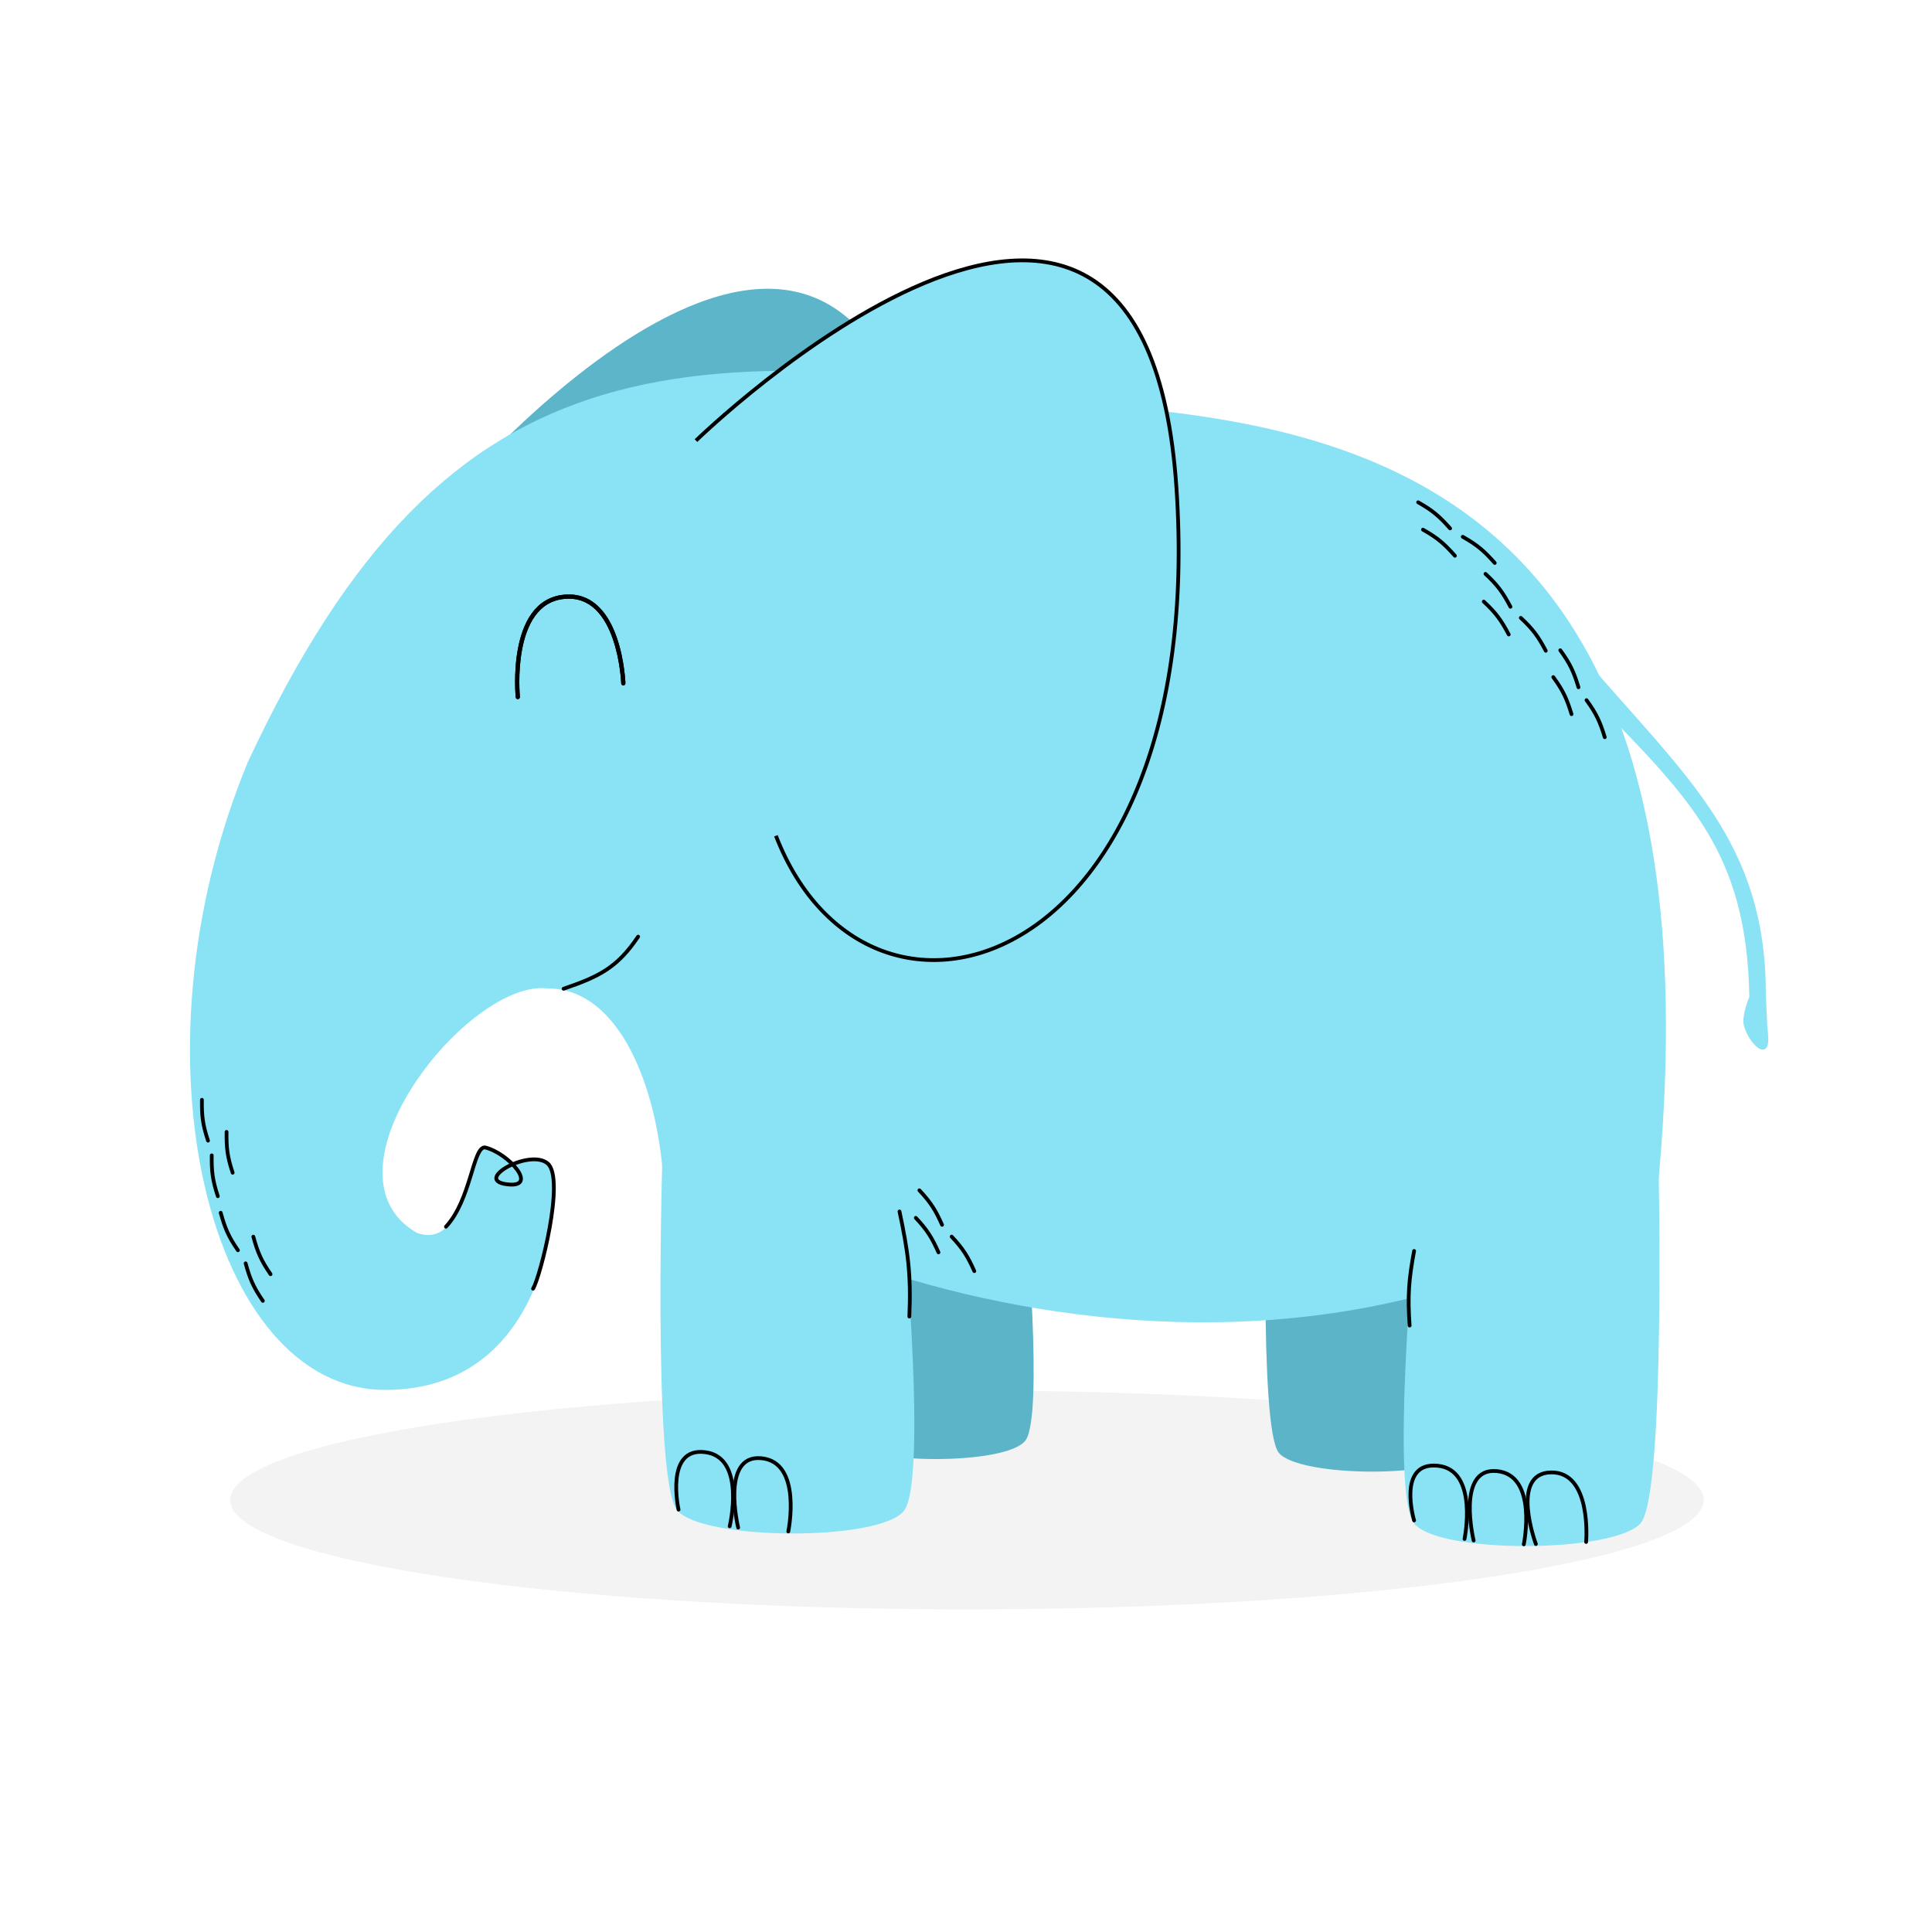
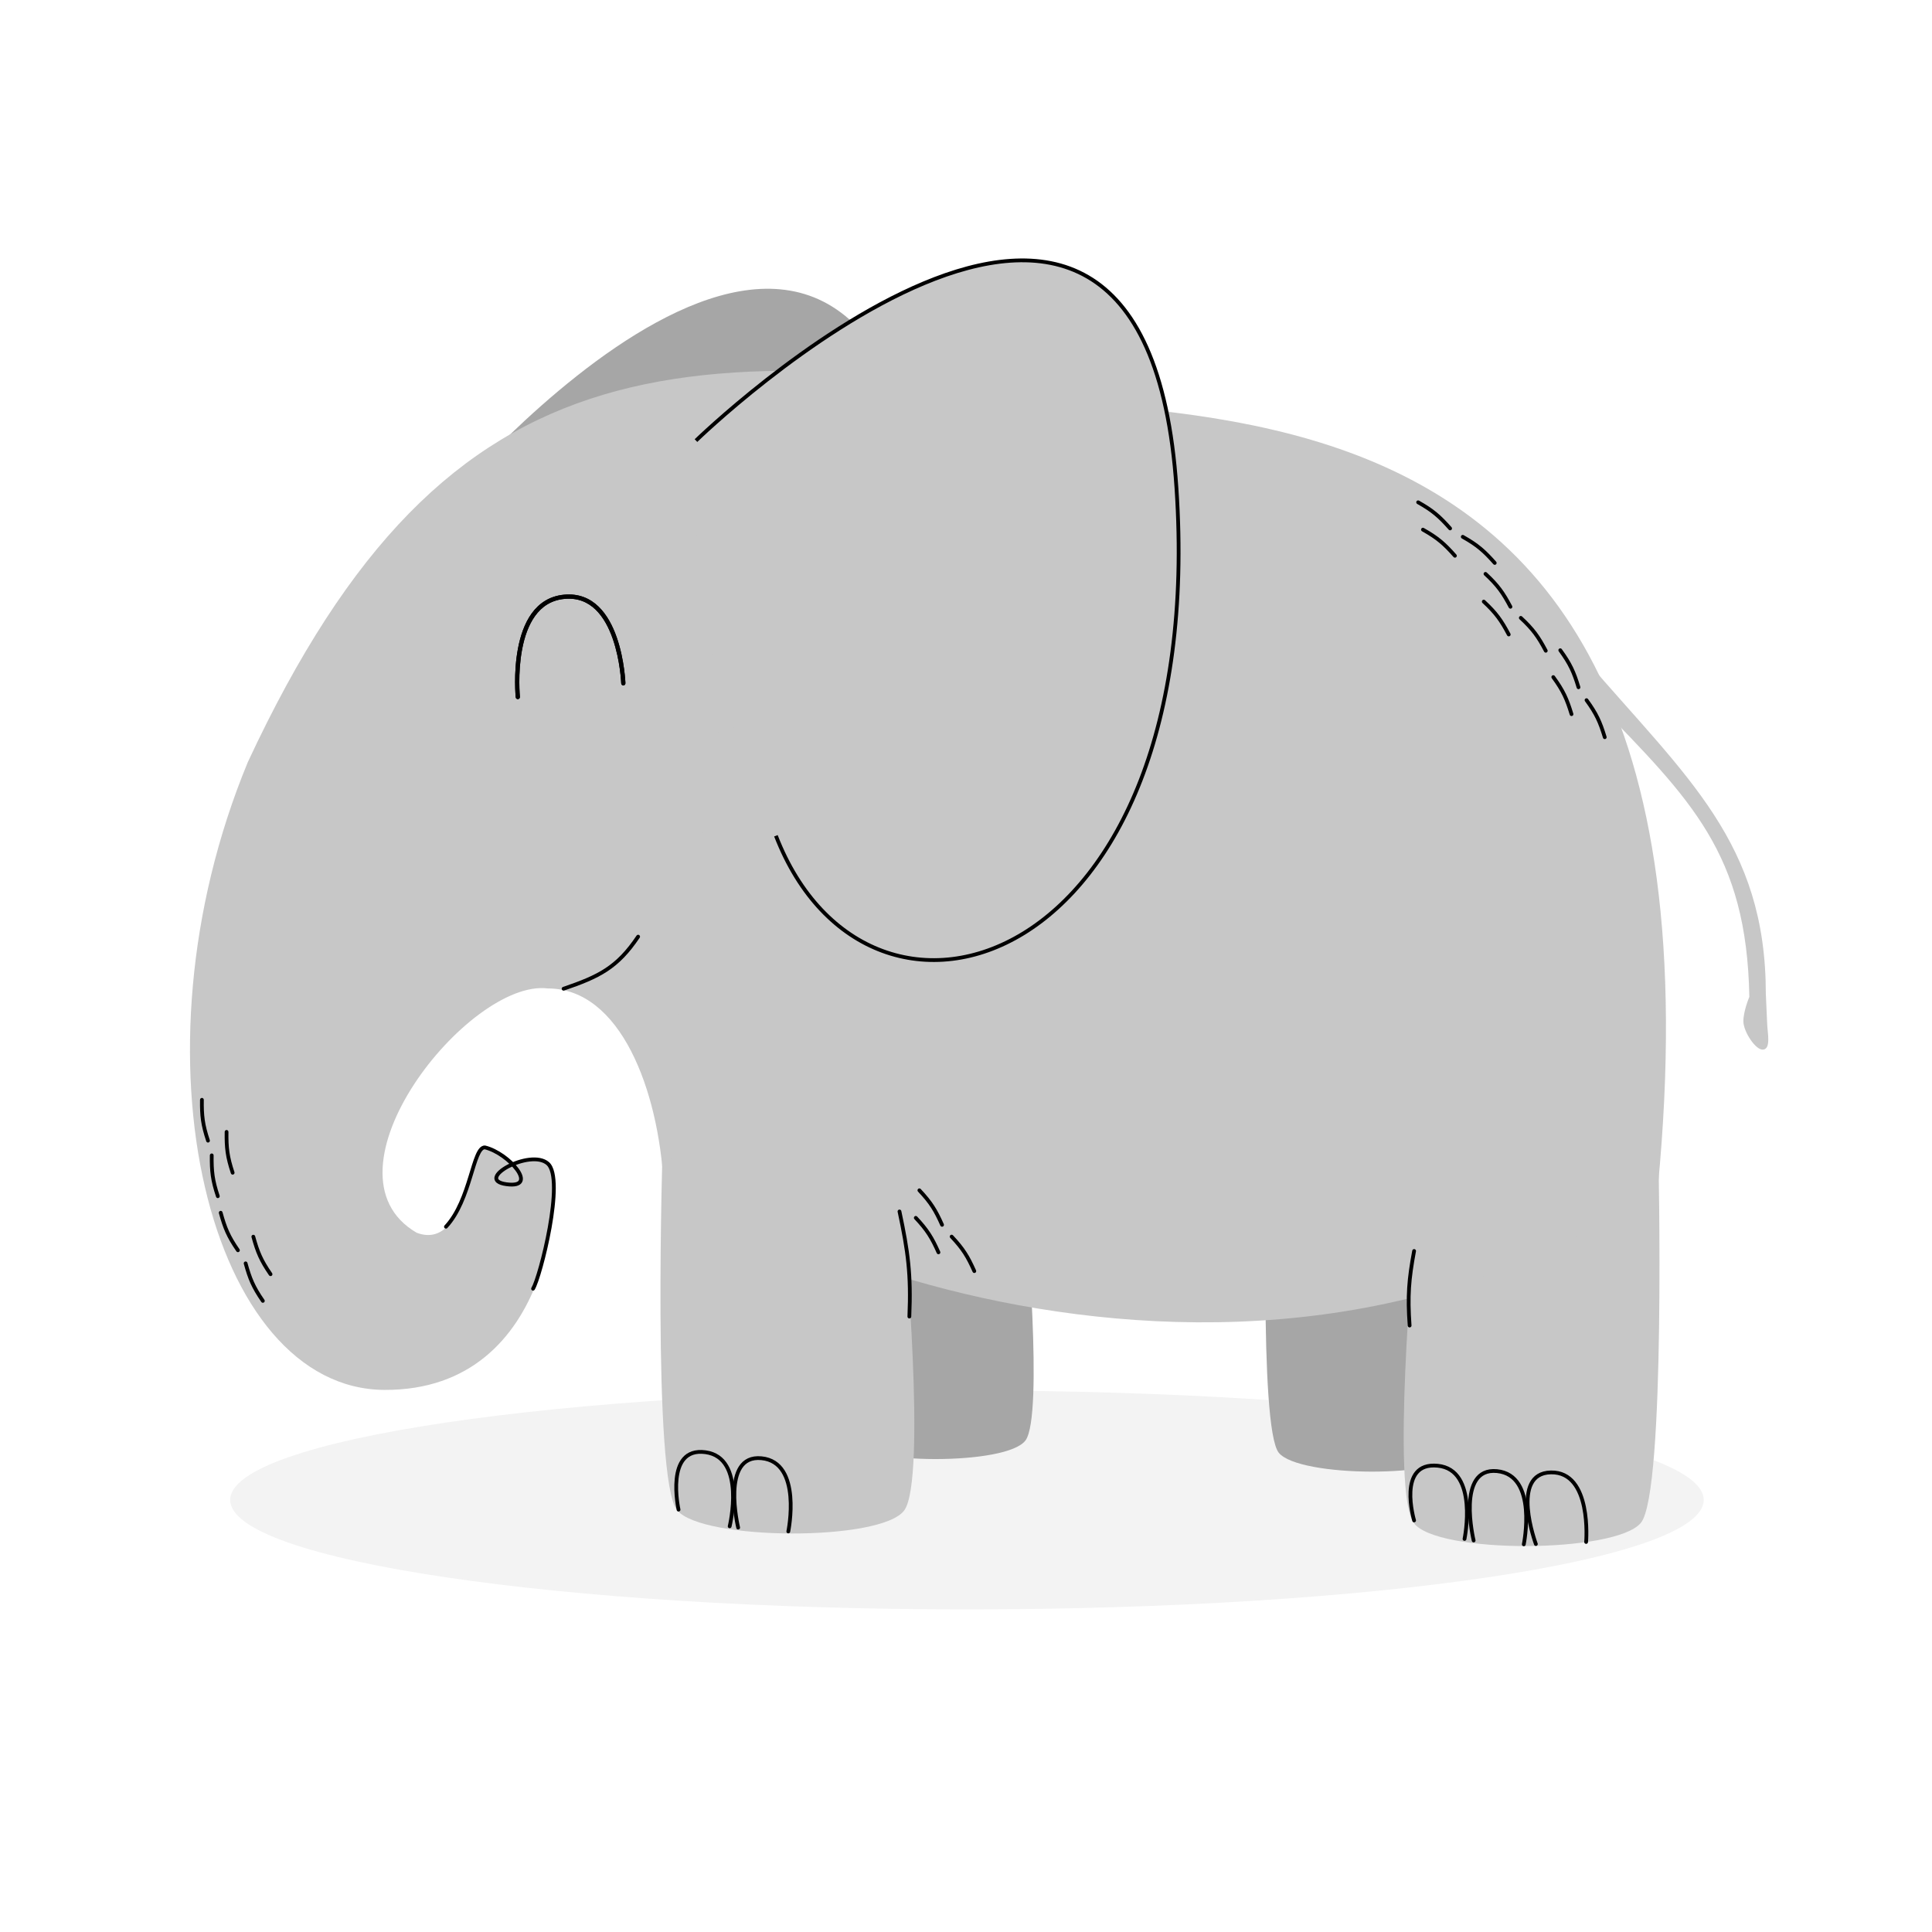
<svg xmlns="http://www.w3.org/2000/svg" width="1024" height="1024" viewBox="0 0 1024 1024" fill="none">
  <path d="M903 795C903 827.033 728.167 853 512.5 853C296.833 853 122 827.033 122 795C122 762.967 296.833 737 512.5 737C728.167 737 903 762.967 903 795Z" fill="black" fill-opacity="0.05" />
-   <path d="M492.142 265.215C448.8 12.229 236.227 266.268 236.227 266.268C242.067 344.125 254.282 388.624 299.874 470.259C362.218 592.075 535.484 518.2 492.142 265.215Z" fill="#5CB5C8" />
-   <path d="M131.35 403.938C238.454 174.02 363.498 176.52 620.222 218.29L351.747 627.667C348.964 577.654 328.898 523.895 290.34 523.895C248.451 518.659 166.311 621.639 220.841 653.372C247.023 663.369 250.355 608.15 257.019 608.15C263.136 608.762 269.341 612.868 273.051 617.175C279.34 614.763 286.922 613.702 290.34 616.719C298.433 623.859 295.577 737.152 203.705 736.675C111.833 736.199 66.135 561.5 131.35 403.938Z" fill="#8AE2F5" />
+   <path d="M492.142 265.215C448.8 12.229 236.227 266.268 236.227 266.268C242.067 344.125 254.282 388.624 299.874 470.259C362.218 592.075 535.484 518.2 492.142 265.215Z" fill="#A6A6A6" />
+   <path d="M131.35 403.938C238.454 174.02 363.498 176.52 620.222 218.29L351.747 627.667C348.964 577.654 328.898 523.895 290.34 523.895C248.451 518.659 166.311 621.639 220.841 653.372C247.023 663.369 250.355 608.15 257.019 608.15C263.136 608.762 269.341 612.868 273.051 617.175C279.34 614.763 286.922 613.702 290.34 616.719C298.433 623.859 295.577 737.152 203.705 736.675C111.833 736.199 66.135 561.5 131.35 403.938Z" fill="#C7C7C7" />
  <path d="M281.676 682.518C281.387 682.989 281.533 683.605 282.004 683.894C282.474 684.184 283.09 684.037 283.38 683.567L281.676 682.518ZM257.019 608.15L257.251 607.177L257.161 607.156L257.069 607.151L257.019 608.15ZM235.623 649.515C235.246 649.918 235.268 650.551 235.672 650.928C236.075 651.305 236.708 651.283 237.085 650.879L235.623 649.515ZM283.38 683.567C283.918 682.691 284.573 681.108 285.281 679.082C286 677.027 286.801 674.436 287.623 671.488C289.266 665.591 291 658.23 292.324 650.804C293.647 643.386 294.567 635.866 294.567 629.664C294.567 626.565 294.338 623.756 293.797 621.437C293.261 619.14 292.39 617.193 291.002 615.969L289.679 617.468C290.609 618.29 291.351 619.757 291.849 621.891C292.342 624.004 292.567 626.645 292.567 629.664C292.567 635.698 291.669 643.087 290.355 650.453C289.043 657.812 287.323 665.111 285.696 670.951C284.882 673.871 284.094 676.419 283.393 678.421C282.683 680.452 282.089 681.847 281.676 682.518L283.38 683.567ZM291.002 615.969C288.362 613.638 284.372 613.181 280.413 613.649C276.411 614.122 272.194 615.566 268.841 617.348C267.162 618.24 265.672 619.231 264.523 620.251C263.396 621.251 262.497 622.367 262.168 623.529C261.998 624.131 261.976 624.763 262.179 625.382C262.381 626 262.781 626.527 263.324 626.96C264.378 627.799 266.05 628.353 268.31 628.658L268.577 626.676C266.434 626.386 265.198 625.895 264.57 625.395C264.273 625.158 264.139 624.941 264.08 624.761C264.021 624.581 264.012 624.361 264.093 624.073C264.267 623.458 264.828 622.655 265.851 621.747C266.851 620.859 268.199 619.954 269.779 619.114C272.943 617.433 276.923 616.075 280.647 615.635C284.415 615.189 287.682 615.707 289.679 617.468L291.002 615.969ZM268.31 628.658C270.572 628.964 272.381 628.943 273.764 628.607C275.161 628.268 276.219 627.578 276.762 626.493C277.294 625.434 277.225 624.213 276.861 623.037C276.495 621.853 275.798 620.596 274.892 619.345C273.077 616.838 270.307 614.195 267.199 611.99C264.093 609.786 260.578 607.97 257.251 607.177L256.787 609.123C259.788 609.837 263.067 611.511 266.042 613.621C269.014 615.73 271.612 618.225 273.272 620.518C274.104 621.666 274.671 622.725 274.95 623.627C275.232 624.538 275.187 625.174 274.975 625.597C274.775 625.995 274.321 626.414 273.293 626.663C272.25 626.917 270.718 626.965 268.577 626.676L268.31 628.658ZM257.069 607.151C255.849 607.09 254.864 607.73 254.089 608.625C253.323 609.509 252.661 610.75 252.051 612.186C250.829 615.059 249.674 619.061 248.335 623.404C245.625 632.197 242.108 642.567 235.623 649.515L237.085 650.879C243.929 643.547 247.552 632.734 250.246 623.993C251.61 619.57 252.722 615.718 253.891 612.969C254.476 611.593 255.04 610.581 255.601 609.934C256.151 609.298 256.593 609.13 256.969 609.149L257.069 607.151Z" fill="black" />
-   <path d="M446.46 763.359C435.709 750.259 440.316 605.77 440.316 605.77L543.601 643.53C543.601 643.53 553.2 749.873 543.601 763.359C534.002 776.844 457.211 776.459 446.46 763.359Z" fill="#5CB4C8" />
-   <path d="M677.805 770.023C667.054 756.923 671.662 612.434 671.662 612.434L774.947 650.194C774.947 650.194 784.545 756.538 774.947 770.023C765.348 783.509 688.556 783.123 677.805 770.023Z" fill="#5CB4C8" />
-   <path d="M358.887 800.462C345.559 784.277 351.271 605.77 351.271 605.77L479.32 652.42C479.32 652.42 491.221 783.801 479.32 800.462C467.42 817.123 372.216 816.647 358.887 800.462Z" fill="#8AE2F5" />
-   <path d="M869.709 807.126C883.037 790.942 878.98 612.115 878.98 612.115L749.276 659.084C749.276 659.084 737.375 790.466 749.276 807.126C761.176 823.787 856.38 823.311 869.709 807.126Z" fill="#8AE2F5" />
-   <path d="M426.006 196.393C389.352 263.988 351.271 604.342 351.271 604.342C350.319 642.9 653.543 785.706 878.701 629.095C927.731 118.326 543.107 245.423 426.006 196.393Z" fill="#8AE2F5" />
-   <path d="M623.554 258.752C606.417 2.653 368.884 233.523 368.884 233.523C366.698 311.568 374.28 357.087 411.249 442.971C460.755 570.545 640.691 514.85 623.554 258.752Z" fill="#8AE2F5" />
+   <path d="M446.46 763.359C435.709 750.259 440.316 605.77 440.316 605.77L543.601 643.53C543.601 643.53 553.2 749.873 543.601 763.359C534.002 776.844 457.211 776.459 446.46 763.359Z" fill="#A6A6A6" />
+   <path d="M677.805 770.023C667.054 756.923 671.662 612.434 671.662 612.434L774.947 650.194C774.947 650.194 784.545 756.538 774.947 770.023C765.348 783.509 688.556 783.123 677.805 770.023Z" fill="#A6A6A6" />
+   <path d="M358.887 800.462C345.559 784.277 351.271 605.77 351.271 605.77L479.32 652.42C479.32 652.42 491.221 783.801 479.32 800.462C467.42 817.123 372.216 816.647 358.887 800.462Z" fill="#C7C7C7" />
+   <path d="M869.709 807.126C883.037 790.942 878.98 612.115 878.98 612.115L749.276 659.084C749.276 659.084 737.375 790.466 749.276 807.126C761.176 823.787 856.38 823.311 869.709 807.126Z" fill="#C7C7C7" />
+   <path d="M426.006 196.393C389.352 263.988 351.271 604.342 351.271 604.342C350.319 642.9 653.543 785.706 878.701 629.095C927.731 118.326 543.107 245.423 426.006 196.393Z" fill="#C7C7C7" />
+   <path d="M623.554 258.752C606.417 2.653 368.884 233.523 368.884 233.523C366.698 311.568 374.28 357.087 411.249 442.971C460.755 570.545 640.691 514.85 623.554 258.752Z" fill="#C7C7C7" />
  <path d="M368.884 233.523C368.884 233.523 606.418 2.653 623.554 258.752C640.691 514.85 460.756 570.545 411.25 442.971" stroke="black" stroke-width="2" />
  <path d="M359.643 800.143C359.643 800.143 352.173 766.795 373.882 769.697C395.591 772.598 386.743 808.97 386.743 808.97" stroke="black" stroke-width="2" stroke-linecap="round" />
  <path d="M391.238 809.663C391.238 809.663 381.809 770.747 403.606 772.895C425.402 775.044 417.817 811.701 417.817 811.701" stroke="black" stroke-width="2" stroke-linecap="round" />
  <path d="M781.063 816.489C781.063 816.489 771.633 777.572 793.43 779.721C815.226 781.87 807.641 818.527 807.641 818.527" stroke="black" stroke-width="2" stroke-linecap="round" />
  <path d="M749.503 805.856C749.503 805.856 740.216 774.716 762.013 776.865C783.809 779.014 776.224 815.671 776.224 815.671" stroke="black" stroke-width="2" stroke-linecap="round" />
  <path d="M814.045 818.374C814.045 818.374 800.102 780.838 822 780.407C843.897 779.976 840.679 817.27 840.679 817.27" stroke="black" stroke-width="2" stroke-linecap="round" />
  <path fill-rule="evenodd" clip-rule="evenodd" d="M331.486 362.128C331.486 362.128 331.486 362.129 330.368 362.167L331.486 362.129C331.507 362.746 331.024 363.264 330.407 363.285C329.79 363.306 329.272 362.823 329.251 362.206L329.25 362.2L329.249 362.176L329.245 362.078C329.241 361.989 329.235 361.857 329.226 361.683C329.206 361.336 329.175 360.823 329.123 360.17C329.021 358.863 328.842 356.996 328.535 354.762C327.921 350.288 326.798 344.373 324.769 338.561C322.735 332.736 319.821 327.101 315.674 323.104C311.563 319.143 306.216 316.761 299.159 317.427C292.114 318.092 287.147 321.561 283.612 326.449C280.052 331.373 277.944 337.746 276.736 344.132C275.531 350.505 275.236 356.808 275.244 361.528C275.249 363.885 275.329 365.84 275.407 367.205C275.447 367.886 275.486 368.42 275.515 368.782C275.529 368.962 275.541 369.1 275.549 369.192L275.559 369.294L275.561 369.319L275.562 369.325C275.562 369.325 275.562 369.325 275.562 369.325C275.623 369.939 275.175 370.488 274.56 370.55C273.946 370.611 273.398 370.163 273.336 369.548L274.449 369.437C273.336 369.548 273.336 369.548 273.336 369.547L273.336 369.545L273.335 369.536L273.332 369.507L273.322 369.393C273.313 369.294 273.3 369.149 273.285 368.96C273.255 368.583 273.215 368.033 273.174 367.333C273.094 365.934 273.012 363.936 273.008 361.532C272.999 356.728 273.298 350.274 274.539 343.716C275.777 337.171 277.968 330.437 281.8 325.139C285.657 319.804 291.175 315.934 298.949 315.2C306.709 314.468 312.686 317.119 317.226 321.494C321.728 325.832 324.79 331.835 326.881 337.824C328.976 343.824 330.125 349.897 330.751 354.457C331.065 356.741 331.248 358.652 331.353 359.995C331.406 360.667 331.439 361.197 331.459 361.56C331.469 361.742 331.476 361.883 331.48 361.978L331.484 362.088L331.486 362.117L331.486 362.125L331.486 362.128Z" fill="black" />
  <path fill-rule="evenodd" clip-rule="evenodd" d="M331.486 362.128C331.486 362.128 331.486 362.129 330.368 362.167L331.486 362.129C331.507 362.746 331.024 363.264 330.407 363.285C329.79 363.306 329.272 362.823 329.251 362.206L329.25 362.2L329.249 362.176L329.245 362.078C329.241 361.989 329.235 361.857 329.226 361.683C329.206 361.336 329.175 360.823 329.123 360.17C329.021 358.863 328.842 356.996 328.535 354.762C327.921 350.288 326.798 344.373 324.769 338.561C322.735 332.736 319.821 327.101 315.674 323.104C311.563 319.143 306.216 316.761 299.159 317.427C292.114 318.092 287.147 321.561 283.612 326.449C280.052 331.373 277.944 337.746 276.736 344.132C275.531 350.505 275.236 356.808 275.244 361.528C275.249 363.885 275.329 365.84 275.407 367.205C275.447 367.886 275.486 368.42 275.515 368.782C275.529 368.962 275.541 369.1 275.549 369.192L275.559 369.294L275.561 369.319L275.562 369.325C275.562 369.325 275.562 369.325 275.562 369.325C275.623 369.939 275.175 370.488 274.56 370.55C273.946 370.611 273.398 370.163 273.336 369.548L274.449 369.437C273.336 369.548 273.336 369.548 273.336 369.547L273.336 369.545L273.335 369.536L273.332 369.507L273.322 369.393C273.313 369.294 273.3 369.149 273.285 368.96C273.255 368.583 273.215 368.033 273.174 367.333C273.094 365.934 273.012 363.936 273.008 361.532C272.999 356.728 273.298 350.274 274.539 343.716C275.777 337.171 277.968 330.437 281.8 325.139C285.657 319.804 291.175 315.934 298.949 315.2C306.709 314.468 312.686 317.119 317.226 321.494C321.728 325.832 324.79 331.835 326.881 337.824C328.976 343.824 330.125 349.897 330.751 354.457C331.065 356.741 331.248 358.652 331.353 359.995C331.406 360.667 331.439 361.197 331.459 361.56C331.469 361.742 331.476 361.883 331.48 361.978L331.484 362.088L331.486 362.117L331.486 362.125L331.486 362.128Z" fill="black" />
  <path d="M298.713 524.052C317.448 517.646 327.119 512.948 338.223 496.443" stroke="black" stroke-width="2" stroke-linecap="round" />
  <path d="M481.98 697.799C482.923 675.559 481.307 663.442 476.744 642.105" stroke="black" stroke-width="2" stroke-linecap="round" />
-   <path d="M747.124 702.559C746.025 686.814 746.683 678.185 749.504 663.05" stroke="black" stroke-width="2" stroke-linecap="round" />
-   <path d="M935.926 526.728C935.913 446.622 893.895 411.973 840.921 350.305L846.026 372.161C896.358 423.956 925.82 452.38 927.185 528.367C927.185 528.367 923.917 536.077 924.034 541.497C924.151 546.916 930.691 556.978 934.656 556.303C938.621 555.627 936.869 547.692 936.659 543.033L935.926 526.728Z" fill="#8AE2F5" />
-   <path fill-rule="evenodd" clip-rule="evenodd" d="M826.379 343.827C826.821 343.5 827.443 343.596 827.769 344.042C833.116 351.365 835.101 355.827 837.588 363.988C837.749 364.517 837.454 365.077 836.929 365.239C836.404 365.4 835.848 365.103 835.687 364.573C833.256 356.594 831.363 352.343 826.168 345.227C825.842 344.781 825.936 344.155 826.379 343.827Z" fill="black" />
-   <path fill-rule="evenodd" clip-rule="evenodd" d="M822.678 358.069C823.121 357.741 823.743 357.837 824.068 358.283C829.416 365.607 831.401 370.069 833.888 378.23C834.049 378.759 833.754 379.319 833.229 379.48C832.704 379.642 832.148 379.344 831.987 378.815C829.556 370.836 827.663 366.585 822.467 359.469C822.142 359.023 822.236 358.396 822.678 358.069Z" fill="black" />
-   <path fill-rule="evenodd" clip-rule="evenodd" d="M840.299 370.289C840.741 369.961 841.363 370.057 841.689 370.503C847.037 377.827 849.022 382.288 851.508 390.45C851.669 390.979 851.375 391.539 850.85 391.7C850.325 391.862 849.769 391.564 849.607 391.035C847.176 383.055 845.283 378.804 840.088 371.689C839.762 371.243 839.857 370.616 840.299 370.289Z" fill="black" />
+   <path d="M747.124 702.56C746.025 686.815 746.683 678.186 749.504 663.05" stroke="black" stroke-width="2" stroke-linecap="round" />
+   <path d="M935.926 526.728C935.913 446.622 893.895 411.973 840.921 350.305L846.026 372.161C896.358 423.956 925.82 452.38 927.185 528.367C927.185 528.367 923.917 536.077 924.034 541.497C924.151 546.916 930.691 556.978 934.656 556.303C938.621 555.627 936.869 547.692 936.659 543.033L935.926 526.728Z" fill="#C7C7C7" />
+   <path fill-rule="evenodd" clip-rule="evenodd" d="M826.379 343.827C826.821 343.499 827.443 343.596 827.769 344.041C833.116 351.365 835.101 355.827 837.588 363.988C837.749 364.517 837.454 365.077 836.929 365.239C836.404 365.4 835.848 365.102 835.687 364.573C833.256 356.594 831.363 352.343 826.168 345.227C825.842 344.781 825.936 344.154 826.379 343.827Z" fill="black" />
+   <path fill-rule="evenodd" clip-rule="evenodd" d="M822.678 358.069C823.121 357.741 823.743 357.837 824.068 358.283C829.416 365.607 831.401 370.068 833.888 378.23C834.049 378.759 833.754 379.319 833.229 379.48C832.704 379.642 832.148 379.344 831.987 378.815C829.556 370.835 827.663 366.584 822.467 359.469C822.142 359.023 822.236 358.396 822.678 358.069Z" fill="black" />
+   <path fill-rule="evenodd" clip-rule="evenodd" d="M840.299 370.289C840.741 369.961 841.363 370.057 841.689 370.503C847.037 377.827 849.022 382.288 851.508 390.449C851.669 390.979 851.375 391.539 850.85 391.7C850.325 391.862 849.769 391.564 849.607 391.035C847.176 383.055 845.283 378.804 840.088 371.689C839.762 371.243 839.857 370.616 840.299 370.289Z" fill="black" />
  <path fill-rule="evenodd" clip-rule="evenodd" d="M786.601 303.489C786.972 303.083 787.601 303.058 788.006 303.434C794.654 309.601 797.455 313.601 801.455 321.137C801.715 321.625 801.532 322.231 801.048 322.49C800.564 322.749 799.961 322.563 799.701 322.075C795.79 314.706 793.12 310.895 786.661 304.904C786.256 304.528 786.229 303.895 786.601 303.489Z" fill="black" />
  <path fill-rule="evenodd" clip-rule="evenodd" d="M785.69 318.175C786.061 317.769 786.691 317.745 787.095 318.12C793.744 324.287 796.545 328.287 800.545 335.823C800.804 336.312 800.622 336.918 800.137 337.177C799.653 337.436 799.05 337.249 798.791 336.761C794.88 329.393 792.21 325.582 785.75 319.59C785.346 319.215 785.319 318.581 785.69 318.175Z" fill="black" />
  <path fill-rule="evenodd" clip-rule="evenodd" d="M805.321 326.803C805.692 326.397 806.321 326.373 806.726 326.748C813.375 332.915 816.175 336.915 820.175 344.451C820.435 344.94 820.252 345.546 819.768 345.805C819.284 346.064 818.681 345.878 818.422 345.389C814.51 338.021 811.84 334.21 805.381 328.218C804.976 327.843 804.949 327.209 805.321 326.803Z" fill="black" />
  <path fill-rule="evenodd" clip-rule="evenodd" d="M750.767 265.738C751.033 265.256 751.639 265.085 752.121 265.356C760.027 269.797 763.685 273.031 769.336 279.423C769.703 279.837 769.667 280.469 769.257 280.834C768.847 281.199 768.217 281.159 767.851 280.745C762.325 274.496 758.838 271.415 751.157 267.099C750.675 266.829 750.501 266.219 750.767 265.738Z" fill="black" />
  <path fill-rule="evenodd" clip-rule="evenodd" d="M753.315 280.23C753.582 279.749 754.188 279.578 754.669 279.848C762.575 284.29 766.234 287.524 771.885 293.915C772.251 294.33 772.216 294.962 771.805 295.327C771.395 295.692 770.765 295.652 770.399 295.237C764.873 288.988 761.386 285.907 753.705 281.592C753.224 281.321 753.049 280.712 753.315 280.23Z" fill="black" />
  <path fill-rule="evenodd" clip-rule="evenodd" d="M774.419 284.029C774.686 283.547 775.292 283.376 775.773 283.647C783.679 288.088 787.338 291.323 792.989 297.714C793.355 298.128 793.32 298.76 792.909 299.125C792.499 299.49 791.869 299.45 791.503 299.036C785.977 292.787 782.49 289.706 774.809 285.39C774.328 285.12 774.153 284.51 774.419 284.029Z" fill="black" />
-   <path fill-rule="evenodd" clip-rule="evenodd" d="M486.603 630.163C487.001 629.783 487.631 629.801 488.009 630.204C494.223 636.808 496.746 640.989 500.225 648.779C500.451 649.284 500.227 649.876 499.727 650.101C499.226 650.327 498.637 650.1 498.411 649.595C495.01 641.979 492.605 637.995 486.567 631.579C486.189 631.177 486.205 630.543 486.603 630.163Z" fill="black" />
-   <path fill-rule="evenodd" clip-rule="evenodd" d="M484.697 644.754C485.095 644.374 485.724 644.392 486.103 644.794C492.317 651.399 494.84 655.579 498.319 663.369C498.544 663.874 498.321 664.467 497.82 664.692C497.32 664.918 496.731 664.691 496.505 664.186C493.103 656.569 490.698 652.586 484.661 646.169C484.283 645.767 484.299 645.133 484.697 644.754Z" fill="black" />
-   <path fill-rule="evenodd" clip-rule="evenodd" d="M503.697 654.695C504.095 654.315 504.724 654.333 505.103 654.735C511.317 661.34 513.84 665.521 517.319 673.311C517.544 673.816 517.321 674.408 516.82 674.633C516.32 674.859 515.731 674.632 515.505 674.127C512.103 666.511 509.698 662.527 503.661 656.111C503.283 655.708 503.299 655.075 503.697 654.695Z" fill="black" />
-   <path fill-rule="evenodd" clip-rule="evenodd" d="M139.89 690.322C139.439 690.637 138.82 690.525 138.506 690.07C133.357 682.606 131.493 678.092 129.226 669.868C129.079 669.334 129.389 668.782 129.918 668.635C130.447 668.487 130.995 668.8 131.142 669.333C133.358 677.375 135.136 681.676 140.138 688.928C140.452 689.382 140.341 690.007 139.89 690.322Z" fill="black" />
-   <path fill-rule="evenodd" clip-rule="evenodd" d="M143.971 676.185C143.52 676.5 142.901 676.387 142.587 675.933C137.438 668.468 135.574 663.955 133.307 655.73C133.16 655.197 133.47 654.645 133.999 654.498C134.528 654.35 135.076 654.663 135.223 655.196C137.439 663.238 139.217 667.538 144.219 674.79C144.533 675.245 144.422 675.869 143.971 676.185Z" fill="black" />
-   <path fill-rule="evenodd" clip-rule="evenodd" d="M126.684 663.496C126.234 663.812 125.614 663.699 125.3 663.244C120.151 655.78 118.287 651.267 116.02 643.042C115.873 642.508 116.183 641.957 116.712 641.809C117.241 641.662 117.789 641.974 117.936 642.507C120.152 650.549 121.93 654.85 126.933 662.102C127.246 662.557 127.135 663.181 126.684 663.496Z" fill="black" />
-   <path fill-rule="evenodd" clip-rule="evenodd" d="M115.776 634.969C115.256 635.147 114.692 634.866 114.518 634.342C111.652 625.738 111.118 620.885 111.233 612.354C111.24 611.801 111.691 611.357 112.24 611.363C112.79 611.368 113.229 611.821 113.221 612.374C113.11 620.715 113.619 625.341 116.403 633.699C116.578 634.223 116.297 634.792 115.776 634.969Z" fill="black" />
-   <path fill-rule="evenodd" clip-rule="evenodd" d="M123.634 622.528C123.114 622.706 122.55 622.425 122.375 621.901C119.51 613.297 118.976 608.444 119.091 599.913C119.098 599.36 119.549 598.916 120.098 598.922C120.648 598.927 121.087 599.38 121.079 599.933C120.968 608.274 121.477 612.9 124.261 621.259C124.436 621.782 124.155 622.351 123.634 622.528Z" fill="black" />
-   <path fill-rule="evenodd" clip-rule="evenodd" d="M110.567 605.527C110.046 605.704 109.483 605.423 109.308 604.899C106.442 596.296 105.909 591.442 106.023 582.911C106.031 582.358 106.482 581.914 107.031 581.92C107.58 581.926 108.019 582.379 108.012 582.932C107.9 591.273 108.41 595.898 111.194 604.257C111.368 604.781 111.088 605.349 110.567 605.527Z" fill="black" />
+   <path fill-rule="evenodd" clip-rule="evenodd" d="M486.603 630.163C487.001 629.783 487.631 629.802 488.009 630.204C494.223 636.808 496.746 640.989 500.225 648.779C500.451 649.284 500.227 649.876 499.727 650.102C499.226 650.327 498.637 650.101 498.411 649.596C495.01 641.979 492.605 637.995 486.567 631.579C486.189 631.177 486.205 630.543 486.603 630.163Z" fill="black" />
+   <path fill-rule="evenodd" clip-rule="evenodd" d="M484.697 644.754C485.095 644.374 485.724 644.392 486.103 644.794C492.317 651.399 494.84 655.58 498.319 663.37C498.544 663.875 498.321 664.467 497.82 664.692C497.32 664.918 496.731 664.691 496.505 664.186C493.103 656.57 490.698 652.586 484.661 646.17C484.283 645.767 484.299 645.134 484.697 644.754Z" fill="black" />
+   <path fill-rule="evenodd" clip-rule="evenodd" d="M503.697 654.695C504.095 654.315 504.724 654.333 505.103 654.736C511.317 661.34 513.84 665.521 517.319 673.311C517.544 673.816 517.321 674.408 516.82 674.634C516.32 674.859 515.731 674.632 515.505 674.127C512.103 666.511 509.698 662.527 503.661 656.111C503.283 655.709 503.299 655.075 503.697 654.695Z" fill="black" />
+   <path fill-rule="evenodd" clip-rule="evenodd" d="M139.889 690.322C139.439 690.638 138.819 690.525 138.506 690.07C133.357 682.606 131.492 678.093 129.225 669.868C129.079 669.335 129.388 668.783 129.917 668.635C130.446 668.488 130.994 668.8 131.141 669.333C133.357 677.376 135.135 681.676 140.138 688.928C140.451 689.383 140.34 690.007 139.889 690.322Z" fill="black" />
+   <path fill-rule="evenodd" clip-rule="evenodd" d="M143.97 676.185C143.52 676.5 142.9 676.388 142.587 675.933C137.438 668.468 135.573 663.955 133.307 655.73C133.16 655.197 133.469 654.645 133.998 654.498C134.527 654.35 135.075 654.663 135.222 655.196C137.439 663.238 139.216 667.538 144.219 674.791C144.532 675.245 144.421 675.869 143.97 676.185Z" fill="black" />
+   <path fill-rule="evenodd" clip-rule="evenodd" d="M126.684 663.496C126.233 663.812 125.614 663.699 125.3 663.245C120.151 655.78 118.287 651.267 116.02 643.042C115.873 642.509 116.183 641.957 116.712 641.809C117.241 641.662 117.789 641.974 117.936 642.508C120.152 650.55 121.93 654.85 126.932 662.102C127.246 662.557 127.135 663.181 126.684 663.496Z" fill="black" />
+   <path fill-rule="evenodd" clip-rule="evenodd" d="M115.776 634.97C115.255 635.147 114.692 634.866 114.517 634.342C111.651 625.739 111.118 620.885 111.232 612.354C111.24 611.801 111.691 611.357 112.24 611.363C112.789 611.369 113.228 611.822 113.221 612.375C113.109 620.716 113.619 625.341 116.403 633.7C116.577 634.224 116.297 634.792 115.776 634.97Z" fill="black" />
+   <path fill-rule="evenodd" clip-rule="evenodd" d="M123.634 622.529C123.113 622.706 122.549 622.425 122.375 621.901C119.509 613.298 118.976 608.444 119.09 599.913C119.097 599.36 119.549 598.916 120.098 598.922C120.647 598.928 121.086 599.381 121.079 599.934C120.967 608.275 121.477 612.9 124.261 621.259C124.435 621.783 124.155 622.351 123.634 622.529Z" fill="black" />
+   <path fill-rule="evenodd" clip-rule="evenodd" d="M110.566 605.527C110.046 605.704 109.482 605.424 109.308 604.9C106.442 596.296 105.908 591.442 106.023 582.912C106.03 582.359 106.481 581.915 107.03 581.92C107.58 581.926 108.019 582.379 108.011 582.932C107.9 591.273 108.409 595.899 111.194 604.257C111.368 604.781 111.087 605.35 110.566 605.527Z" fill="black" />
</svg>
